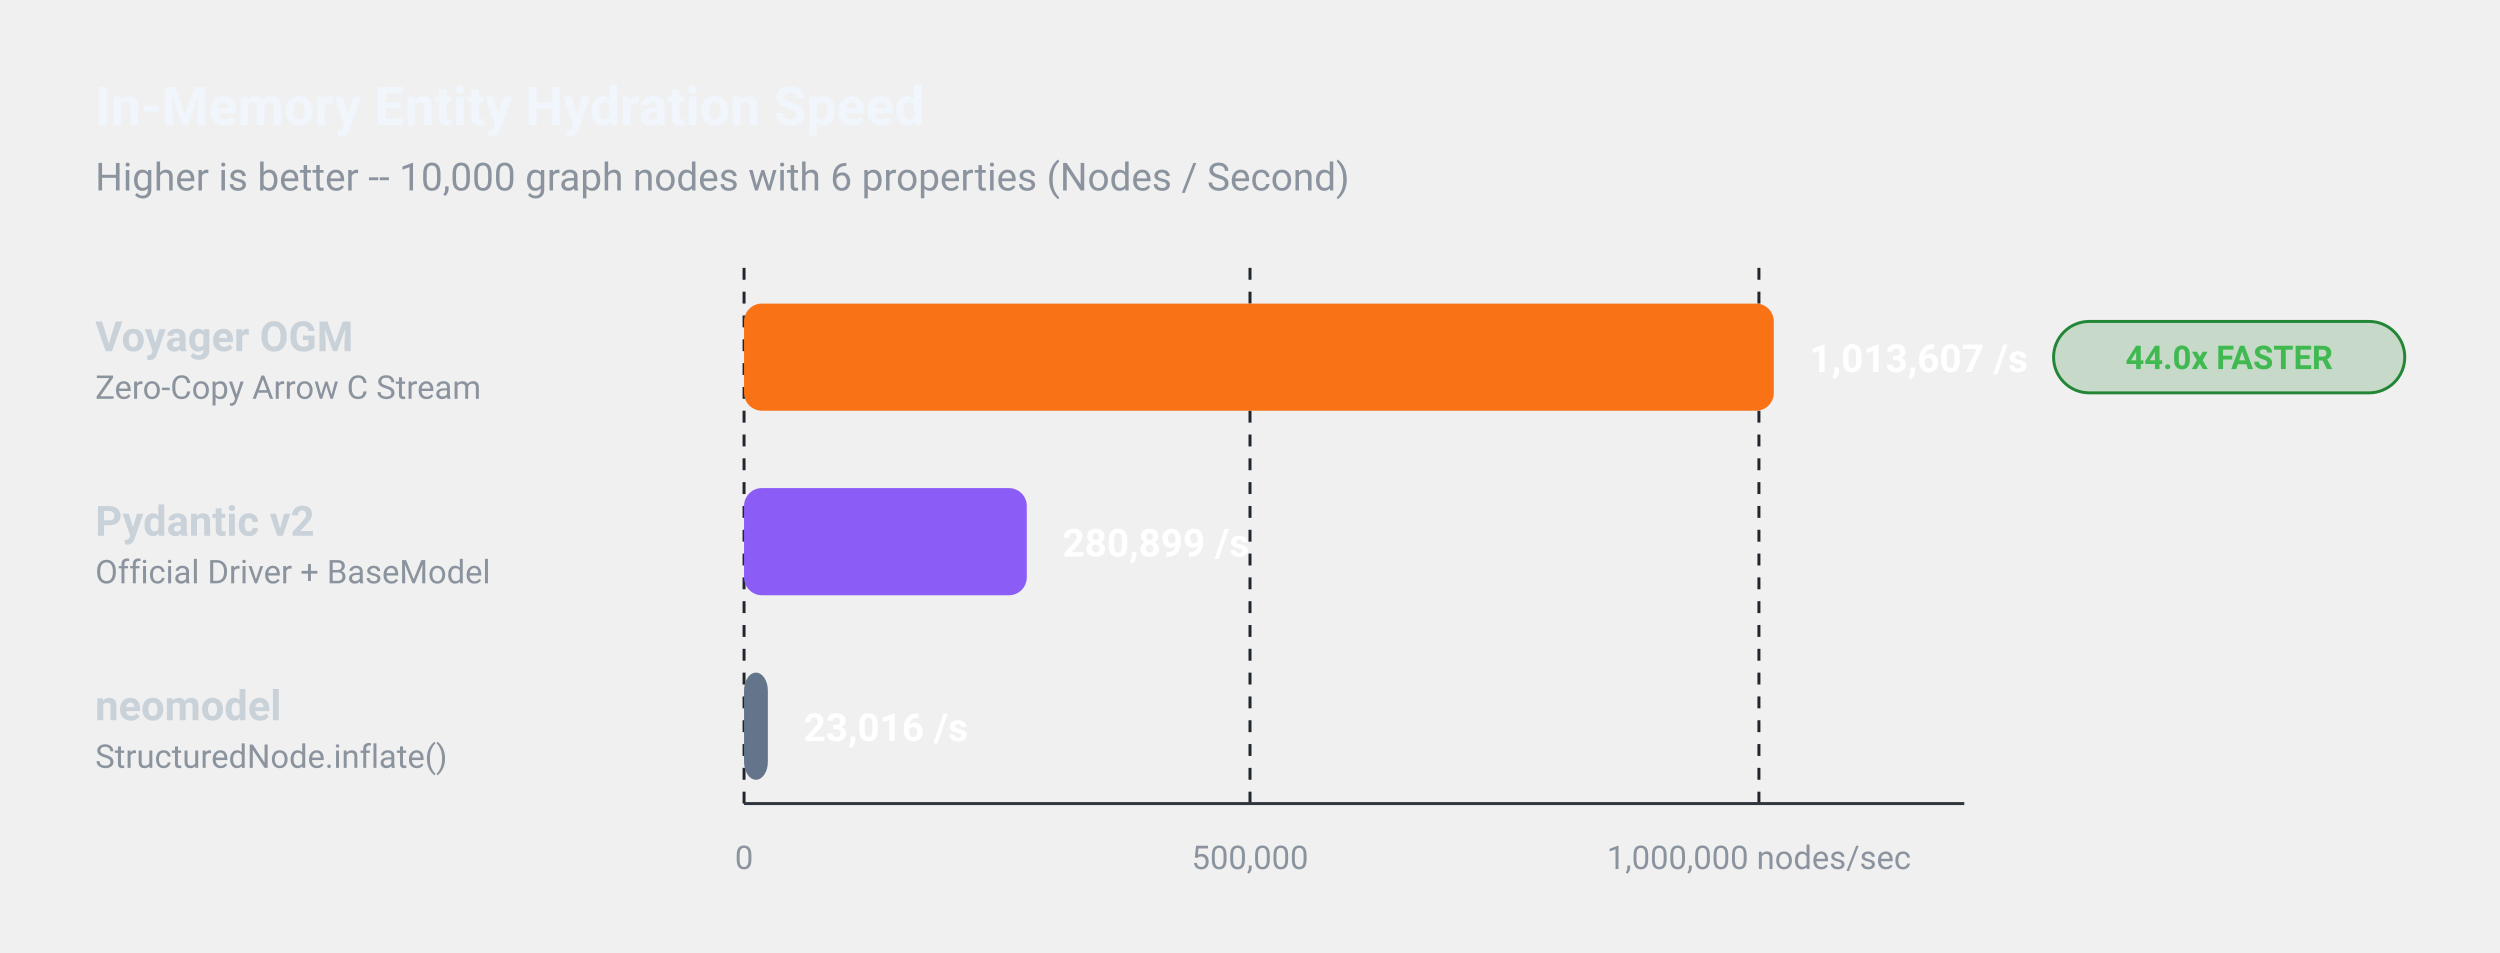
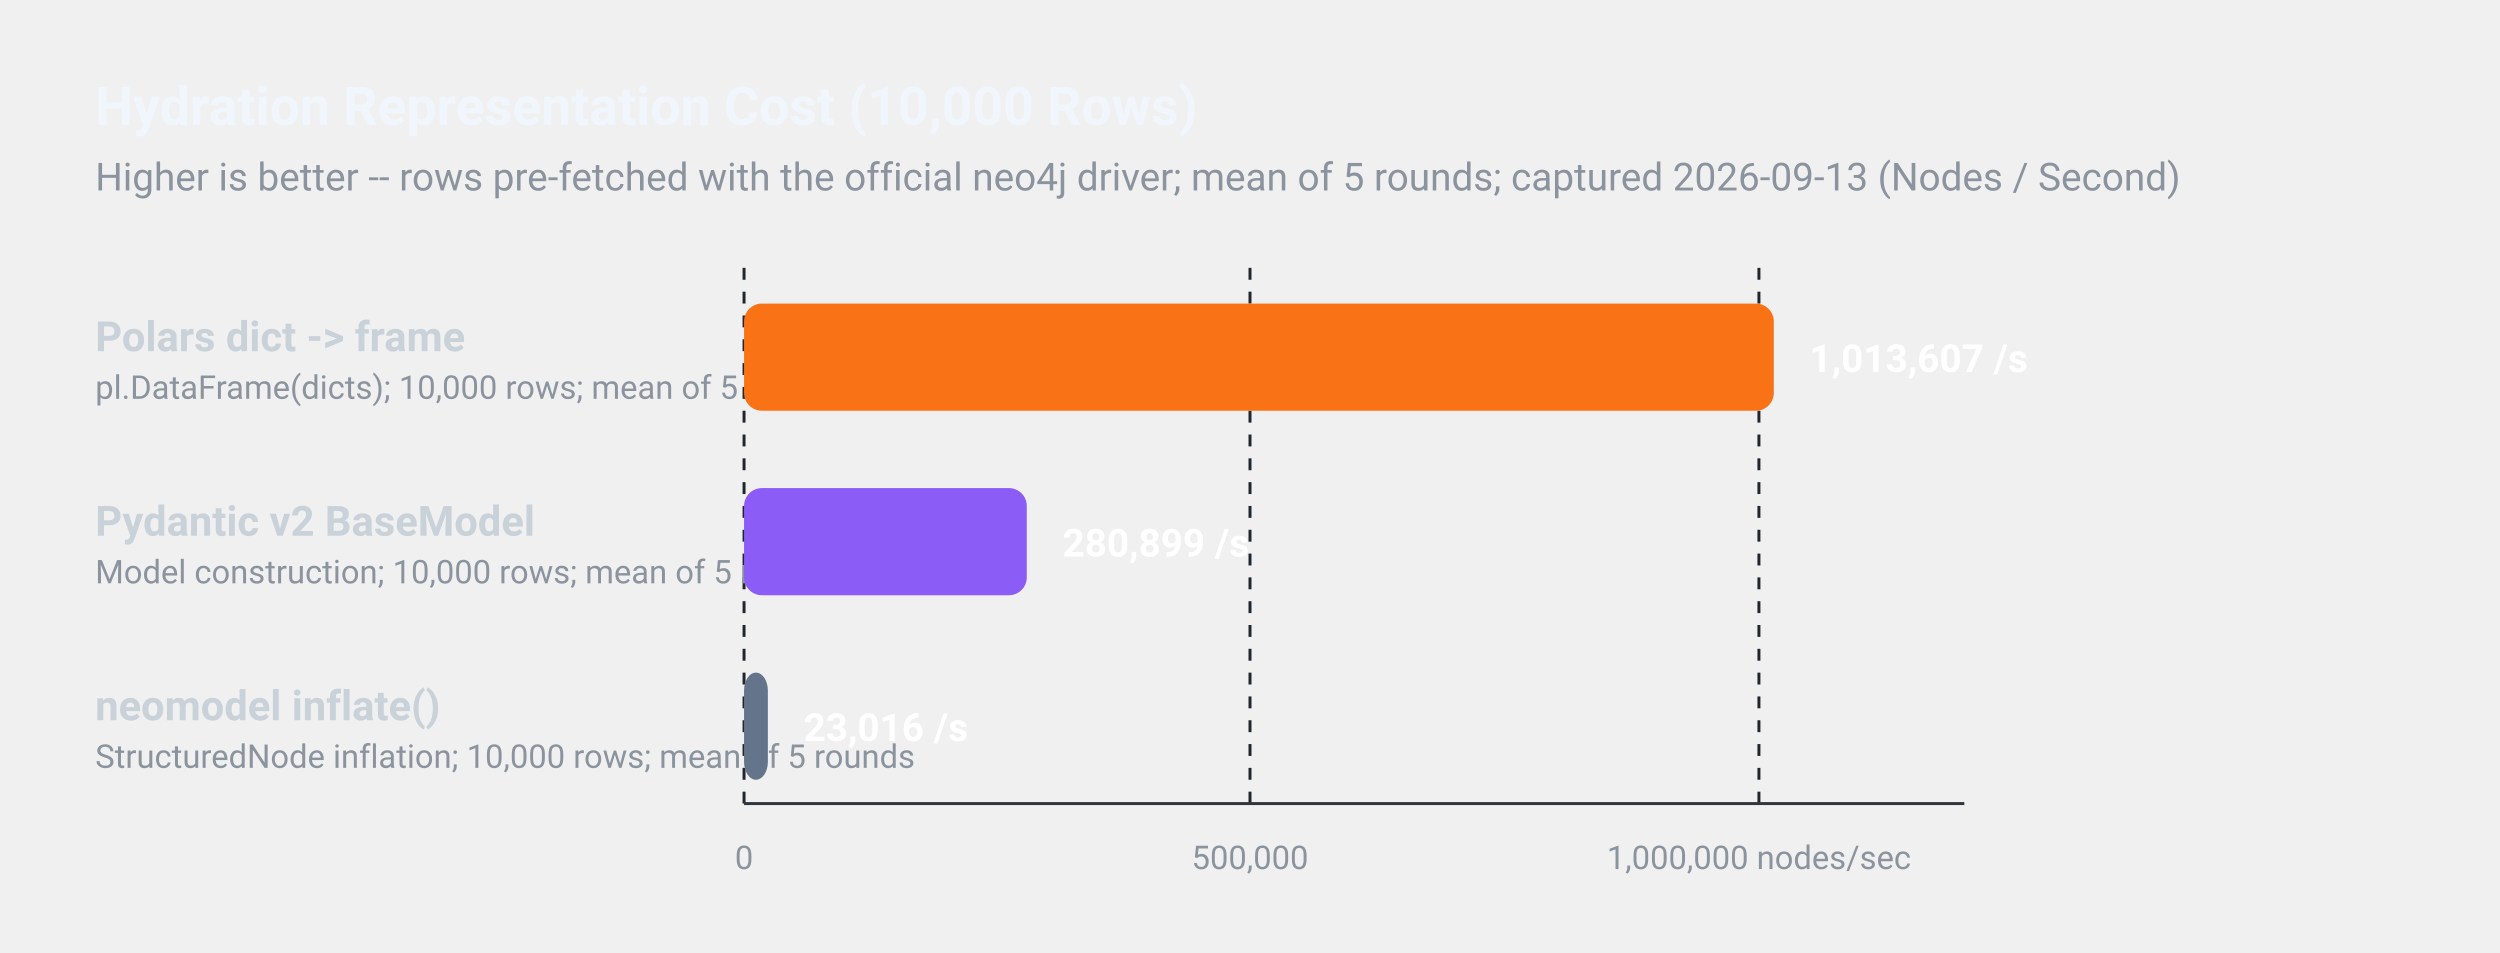
<svg xmlns="http://www.w3.org/2000/svg" viewBox="0 0 840 320" width="100%" height="100%" style="background:#0d1117; font-family:-apple-system,BlinkMacSystemFont,'Segoe UI',Roboto,Helvetica,Arial,sans-serif; border-radius:12px; border:1px solid #30363d;">
  <style>
    .title { fill: #f0f6fc; font-size: 18px; font-weight: 700; }
    .subtitle { fill: #8b949e; font-size: 13px; }
    .label { fill: #c9d1d9; font-size: 14px; font-weight: 600; }
    .sublabel { fill: #8b949e; font-size: 11px; }
    .val { fill: #ffffff; font-size: 13px; font-weight: 700; }
    .badge { fill: #3fb950; font-size: 11px; font-weight: 700; }
    .badge-bg { fill: rgba(35, 134, 54, 0.2); stroke: #238636; stroke-width: 1; }
    .grid { stroke: #21262d; stroke-dasharray: 4,4; stroke-width: 1; }
  </style>
-   <text x="32" y="42" class="title">In-Memory Entity Hydration Speed</text>
-   <text x="32" y="64" class="subtitle">Higher is better -- 10,000 graph nodes with 6 properties (Nodes / Second)</text>
+   <text x="32" y="42" class="title">Hydration Representation Cost (10,000 Rows)</text>
+   <text x="32" y="64" class="subtitle">Higher is better -- rows pre-fetched with the official neo4j driver; mean of 5 rounds; captured 2026-09-13 (Nodes / Second)</text>
  <line x1="250" y1="90" x2="250" y2="270" class="grid" />
  <line x1="420" y1="90" x2="420" y2="270" class="grid" />
  <line x1="591" y1="90" x2="591" y2="270" class="grid" />
-   <text x="32" y="118" class="label">Voyager OGM</text>
-   <text x="32" y="134" class="sublabel">Zero-Copy Arrow C Stream</text>
+   <text x="32" y="118" class="label">Polars dict -&gt; frame</text>
+   <text x="32" y="134" class="sublabel">pl.DataFrame(dicts); 10,000 rows; mean of 5 rounds</text>
  <rect x="250" y="102" width="346" height="36" rx="6" fill="#f97316" />
  <text x="608" y="125" class="val">1,013,607 /s</text>
-   <rect x="690" y="108" width="118" height="24" rx="12" class="badge-bg" />
-   <text x="749" y="124" text-anchor="middle" class="badge">44.0x FASTER</text>
-   <text x="32" y="180" class="label">Pydantic v2</text>
-   <text x="32" y="196" class="sublabel">Official Driver + BaseModel</text>
+   <text x="32" y="180" class="label">Pydantic v2 BaseModel</text>
+   <text x="32" y="196" class="sublabel">Model construction; 10,000 rows; mean of 5 rounds</text>
  <rect x="250" y="164" width="95" height="36" rx="6" fill="#8b5cf6" />
  <text x="357" y="187" class="val">280,899 /s</text>
-   <text x="32" y="242" class="label">neomodel</text>
-   <text x="32" y="258" class="sublabel">StructuredNode.inflate()</text>
+   <text x="32" y="242" class="label">neomodel inflate()</text>
+   <text x="32" y="258" class="sublabel">StructuredNode inflation; 10,000 rows; mean of 5 rounds</text>
  <rect x="250" y="226" width="8" height="36" rx="6" fill="#64748b" />
  <text x="270" y="249" class="val">23,016 /s</text>
  <line x1="250" y1="270" x2="660" y2="270" stroke="#30363d" stroke-width="1" />
  <text x="250" y="292" class="sublabel" text-anchor="middle">0</text>
  <text x="420" y="292" class="sublabel" text-anchor="middle">500,000</text>
  <text x="591" y="292" class="sublabel" text-anchor="middle">1,000,000 nodes/sec</text>
</svg>
